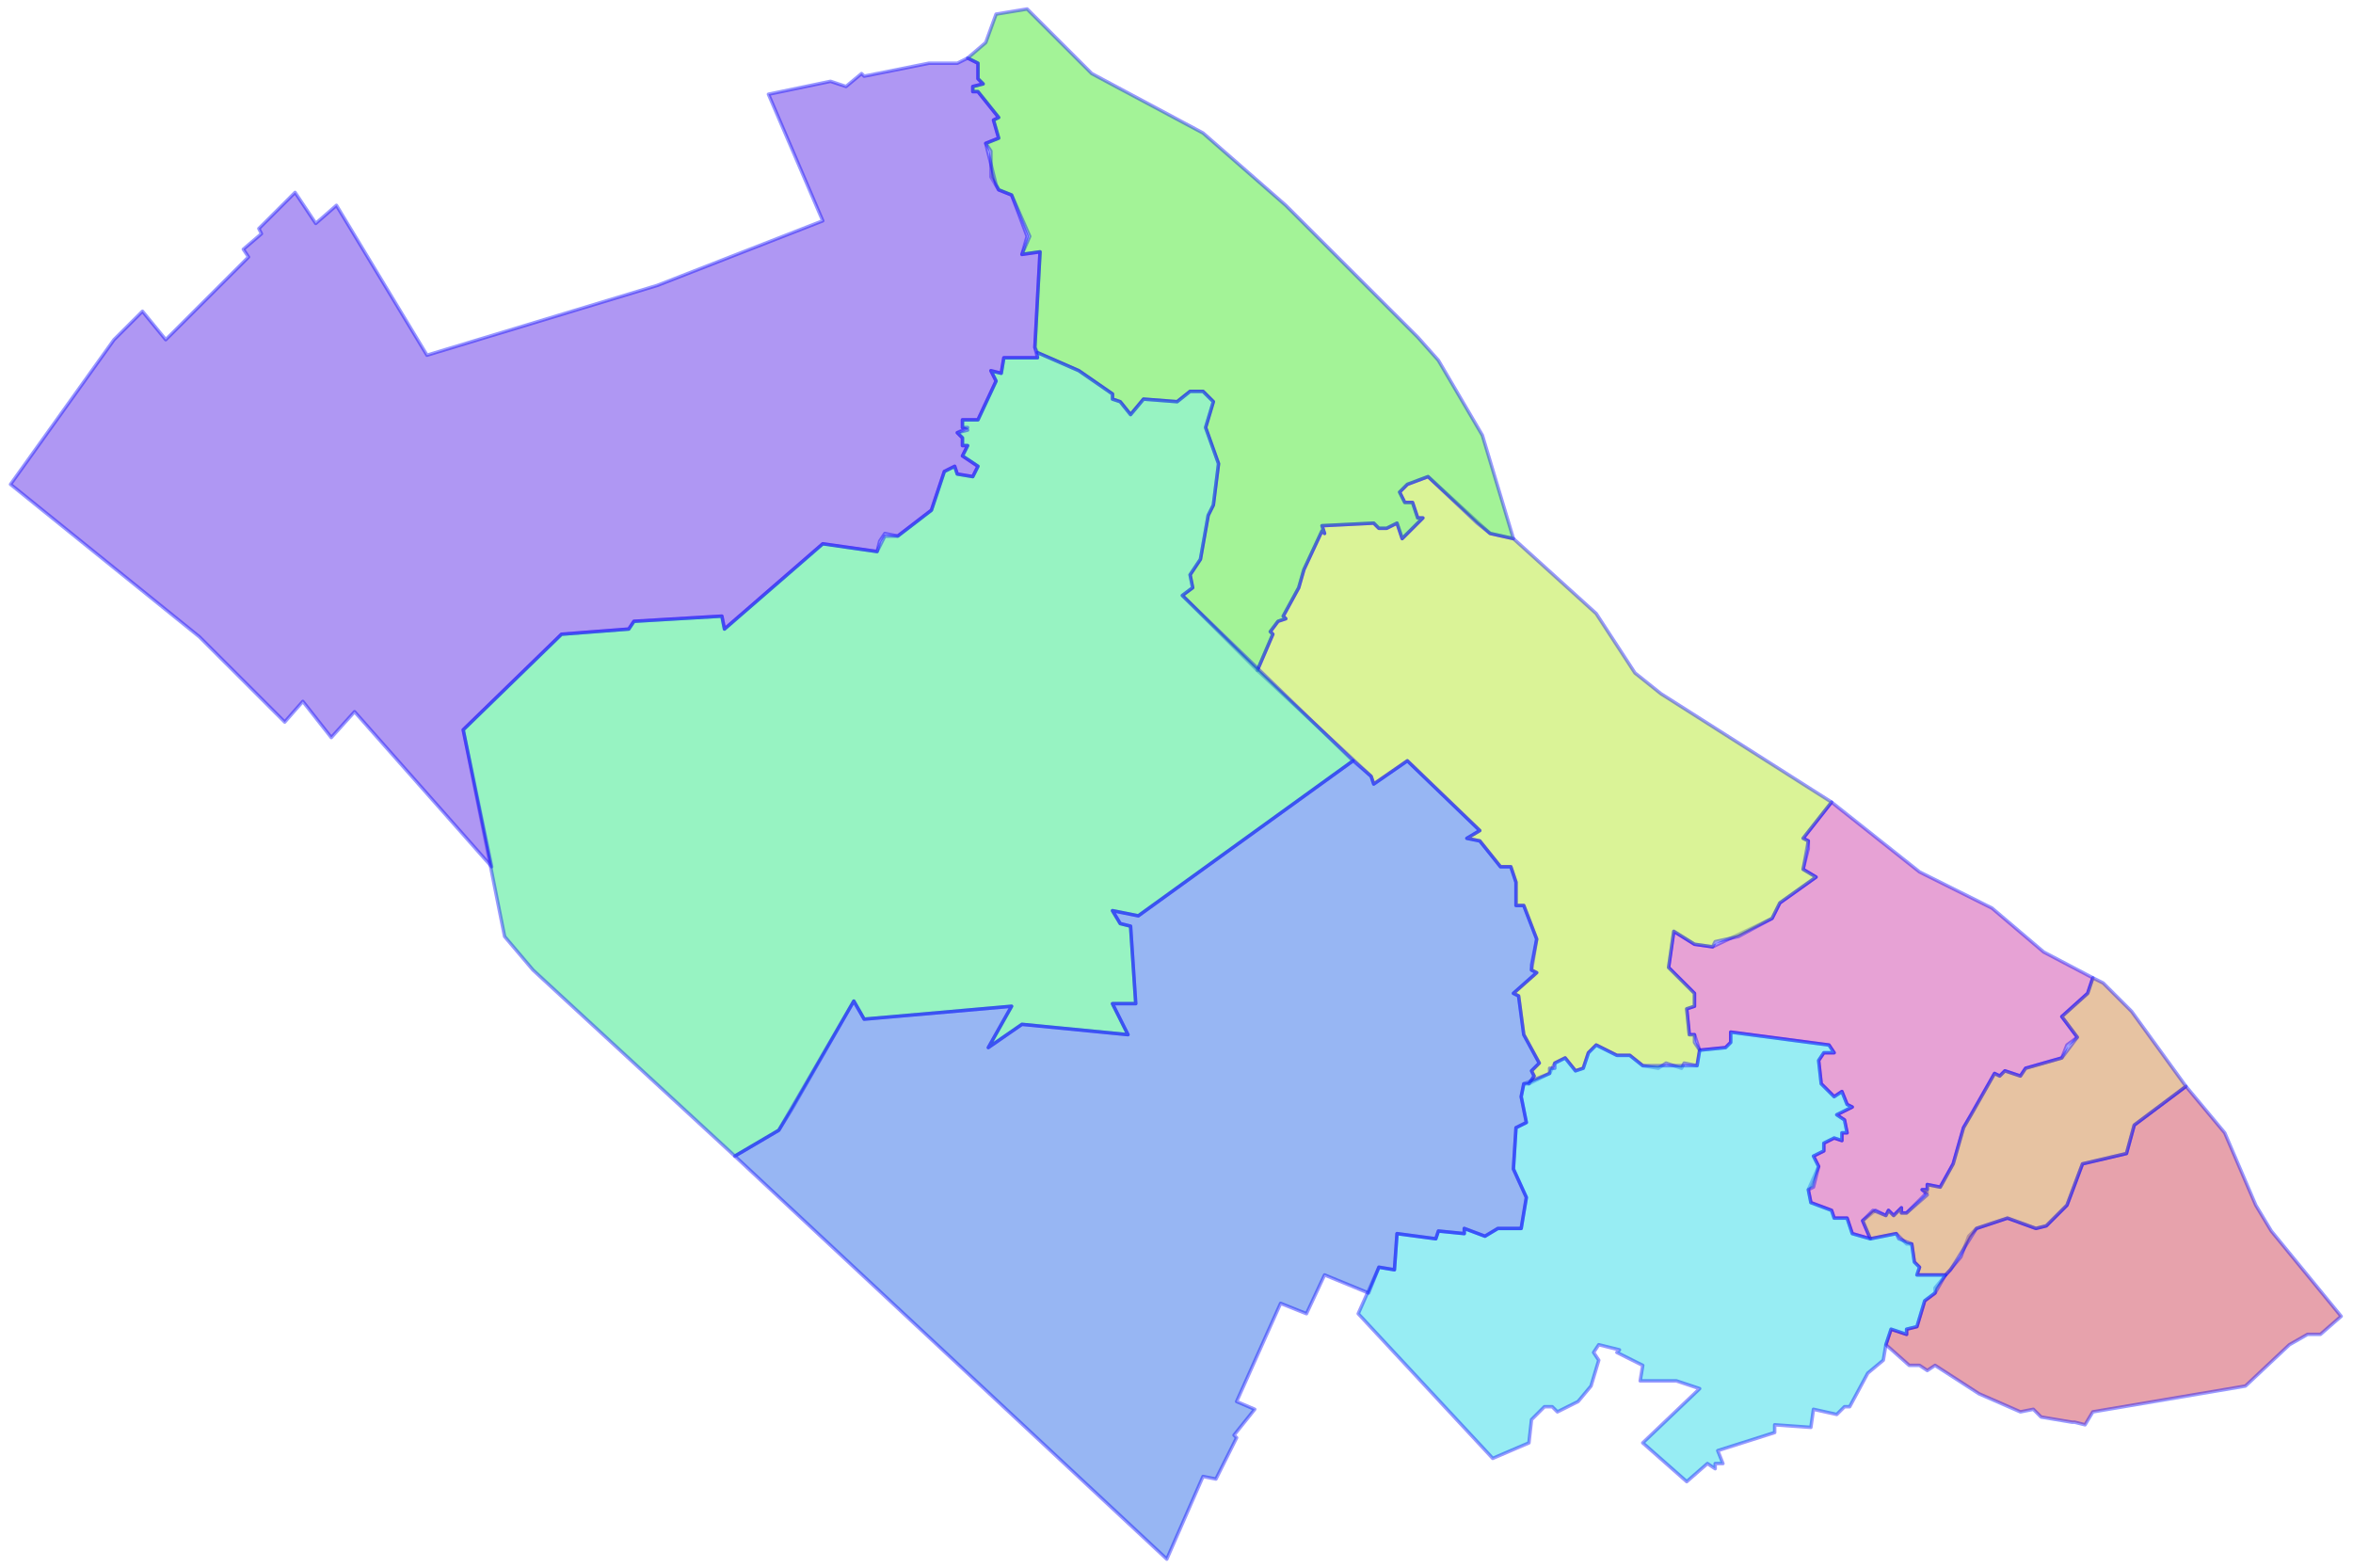
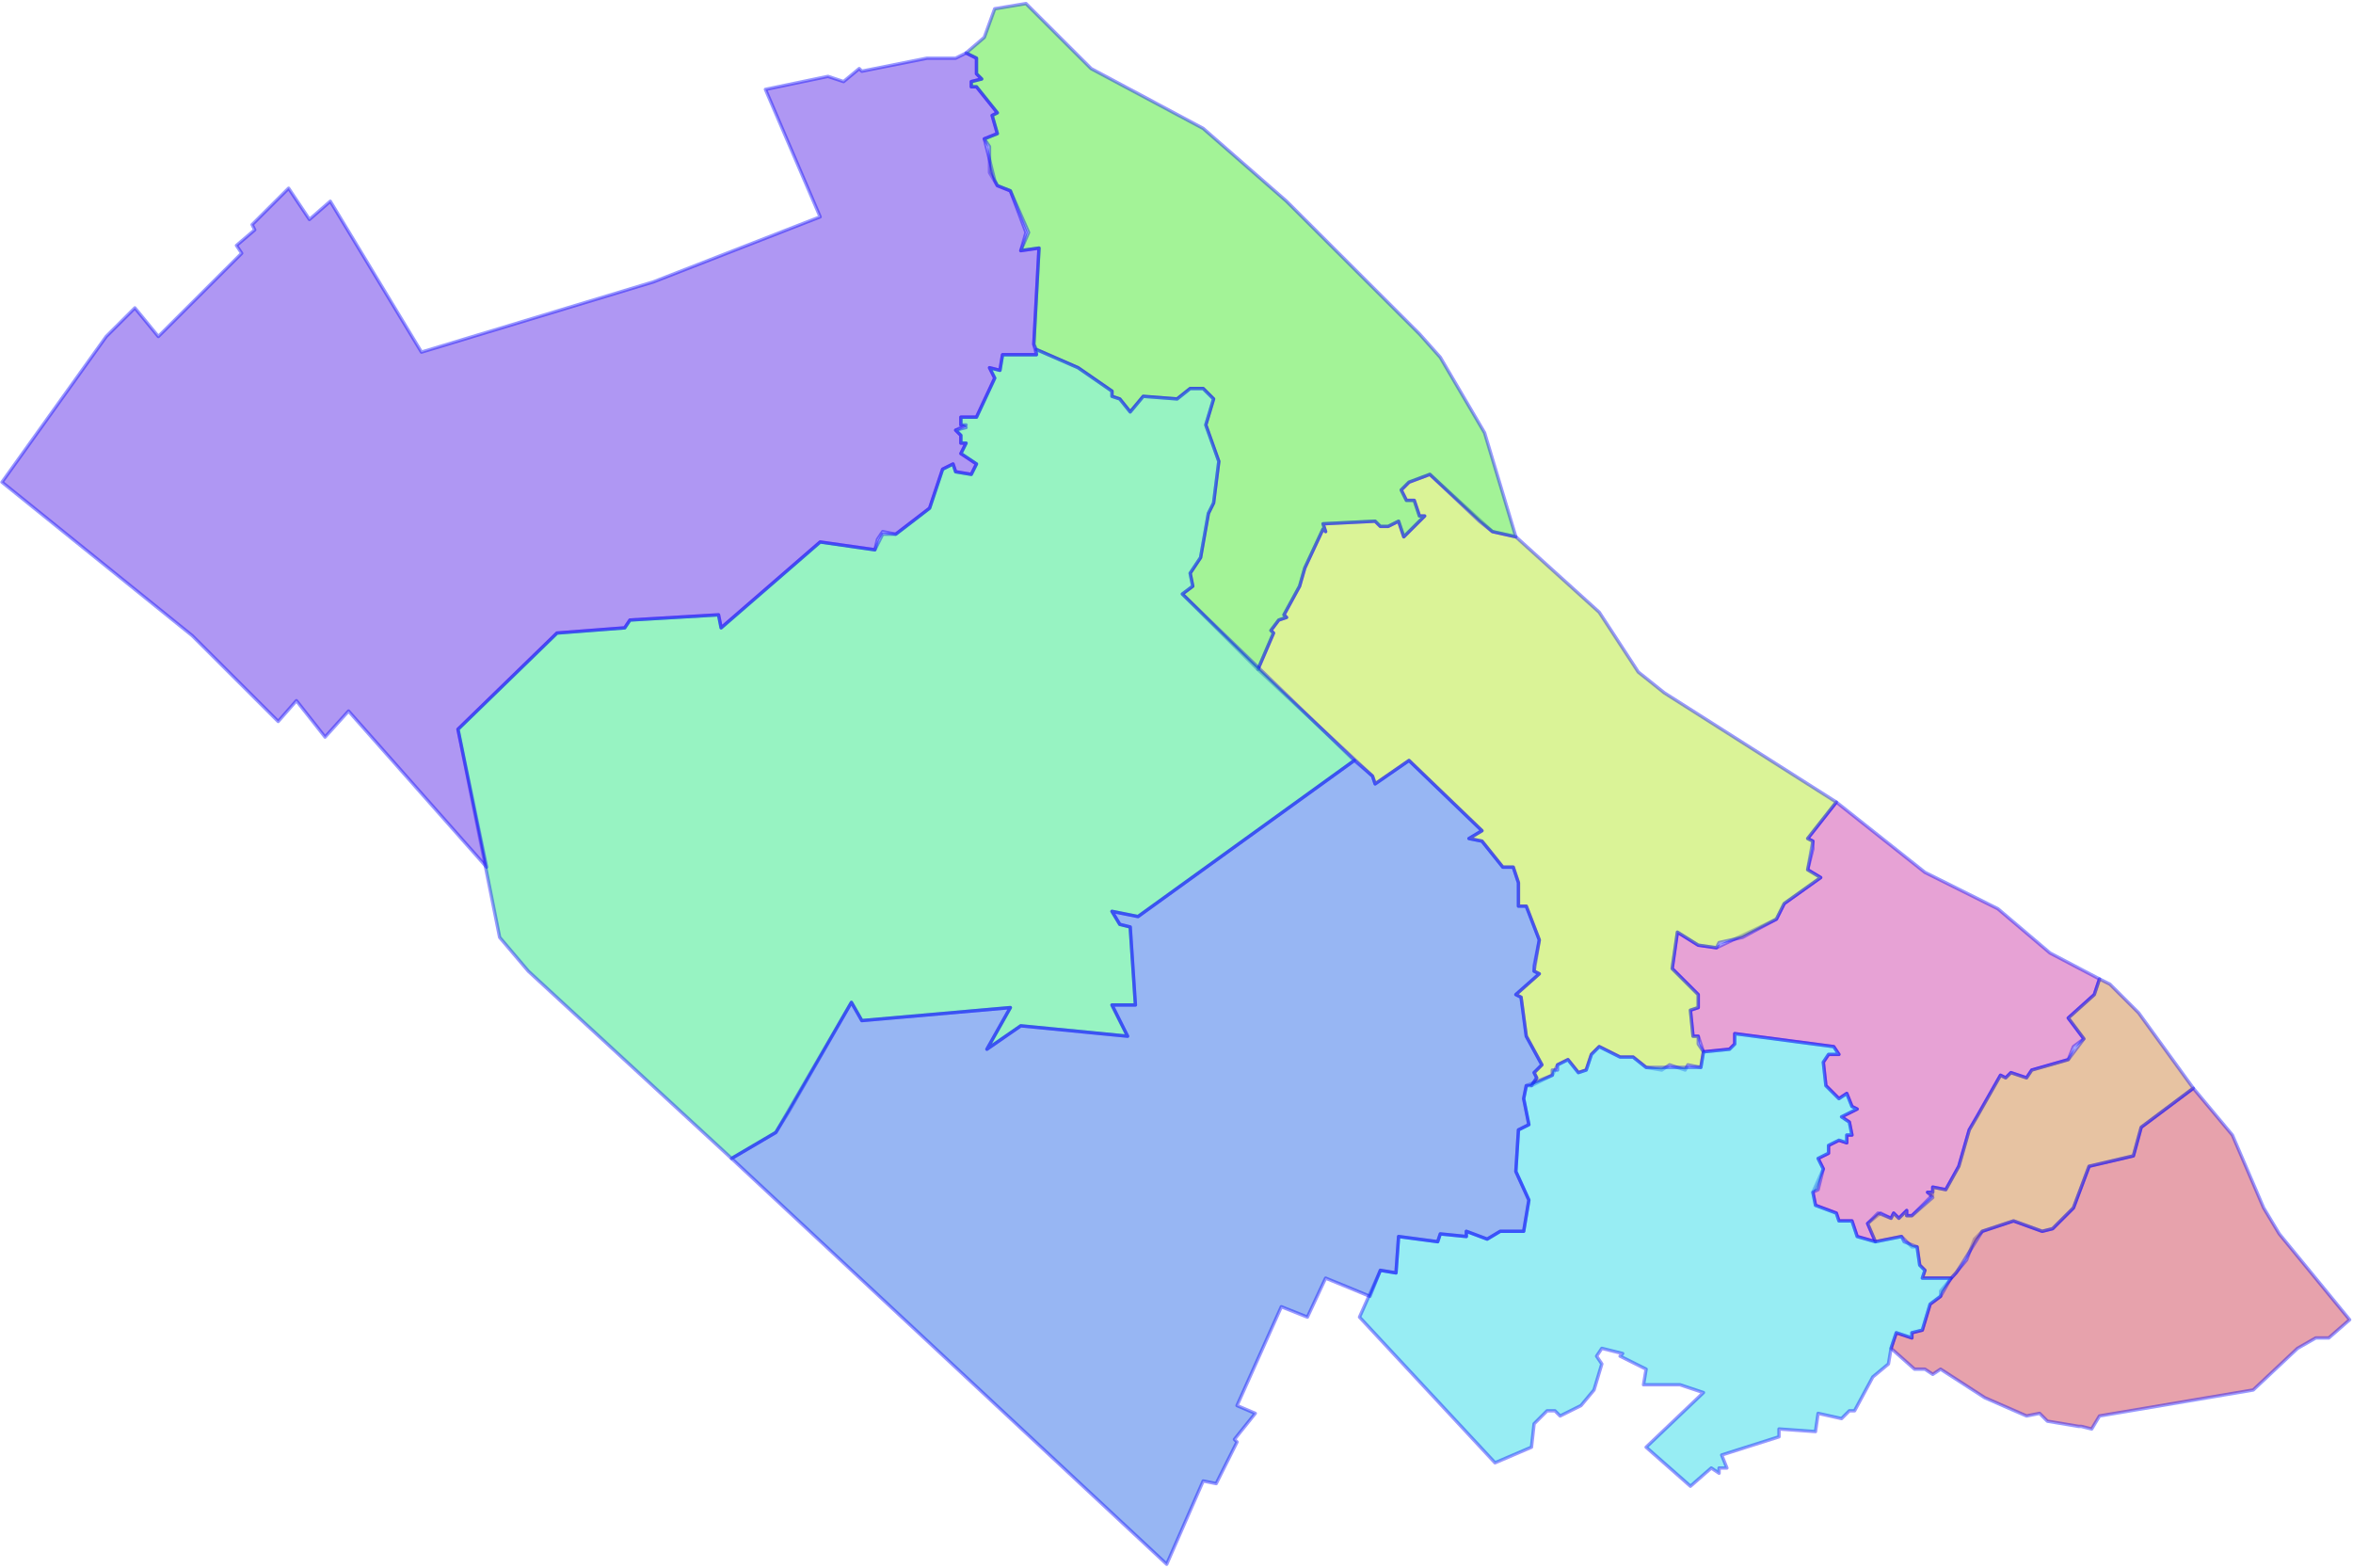
- <svg xmlns="http://www.w3.org/2000/svg" width="683" height="455" viewBox="0 0 683 455" fill="none">
-   <g id="65">
-     <g id="Group">
-       <path id="65_BinhThuy" fill-rule="evenodd" clip-rule="evenodd" d="M569.942 327.336L566.938 337.837L563.184 344.585L559.428 343.837V345.335H557.926L559.428 346.086L553.421 352.085H551.92V350.585L549.667 352.836L548.166 351.335L547.415 352.836L544.412 351.335L540.657 354.336L542.91 359.586L537.654 358.085L536.153 353.586H532.399L531.648 351.335L525.641 349.087L524.89 345.335L527.894 338.585L526.392 335.587L529.395 334.086V331.838L532.399 330.337L534.651 331.088V328.837H536.153L535.402 325.088L533.149 323.587L537.654 321.336L536.153 320.589L534.651 316.837L532.399 318.338L528.644 314.589L527.894 307.839L529.395 305.588H532.399L530.897 303.34L502.366 299.588V302.59L500.864 304.088L493.356 304.838L491.854 300.339H490.353L489.602 292.838L491.854 292.088V288.339L484.344 280.839L485.848 270.34L491.854 274.092L497.11 274.839L514.379 266.591L516.631 262.092L527.143 254.592L523.389 252.341L524.89 246.341V244.093L523.389 243.343L531.648 232.843L557.175 253.091L578.201 263.59L593.217 276.34L607.483 283.84L605.981 288.339L598.473 295.089L602.978 301.089L599.974 303.34L598.473 307.089L587.961 310.087L586.46 312.338L581.955 310.838L580.453 312.338L578.951 311.588L572.194 323.587L569.942 327.336Z" fill="#D147AC" fill-opacity="0.5" stroke="#0000FF" stroke-opacity="0.4" stroke-linecap="round" stroke-linejoin="round" />
-       <path id="65_CaiRang" fill-rule="evenodd" clip-rule="evenodd" d="M601.476 412.833L592.466 411.332L590.214 409.081L586.46 409.832L574.447 404.582L561.683 396.334L559.43 397.832L557.175 396.334H554.172L547.415 390.334L548.916 385.833L553.421 387.333V385.833L556.425 385.085L558.679 377.585L561.683 375.334V373.833L569.191 364.835L571.443 358.835L573.696 356.584L582.706 353.586L590.965 356.584L593.968 355.837L599.974 349.837L604.479 337.837L617.243 334.836L619.496 326.588L634.514 315.337L645.777 328.837L654.786 349.837L659.291 357.335L679.563 382.084L673.557 387.333H669.803L664.547 390.334L651.783 402.334L607.482 409.832L605.23 413.583L602.227 412.833H601.476Z" fill="#D1475A" fill-opacity="0.5" stroke="#0000FF" stroke-opacity="0.4" stroke-linecap="round" stroke-linejoin="round" />
-       <path id="65_NinhKieu" fill-rule="evenodd" clip-rule="evenodd" d="M564.686 370.084H556.425L557.175 367.834L555.674 366.336L554.923 361.086H553.421L550.418 358.085L542.91 359.586L540.658 354.336L543.661 351.335L547.415 352.836L548.166 351.335L549.667 352.836L551.92 350.585V352.085H553.421L559.428 346.836L557.926 345.335H559.428V343.837L563.184 344.585L566.938 337.838L569.942 327.336L578.952 311.588L580.453 312.338L581.955 310.838L586.46 312.338L587.961 310.087L598.473 307.089L602.978 301.089L598.473 295.089L605.981 288.339L607.483 283.84L610.486 285.341L618.745 293.589L634.512 315.337L619.496 326.588L617.243 334.836L604.479 337.838L599.974 349.837L593.968 355.837L590.965 356.585L582.706 353.586L573.696 356.585L566.188 368.584L564.686 370.084Z" fill="#D18847" fill-opacity="0.5" stroke="#0000FF" stroke-opacity="0.4" stroke-linecap="round" stroke-linejoin="round" />
-       <path id="65_OMon" fill-rule="evenodd" clip-rule="evenodd" d="M493.356 304.838L492.605 309.337L488.851 308.589L488.1 310.087L483.593 308.589L481.341 310.087L476.836 309.337L473.082 306.338H469.328L463.321 303.34L461.069 305.588L459.567 310.087L457.315 310.838L454.311 307.089L451.308 308.589L449.806 311.588L443.8 314.589L445.301 312.338L444.551 310.838L446.803 308.589L442.298 300.339L440.797 289.09L439.295 288.339L446.052 282.34L444.551 281.589L446.052 272.591L442.298 262.84H440.046V256.092L438.544 251.591H435.541L429.534 244.093L425.78 243.343L429.534 241.092L408.509 220.843L398.748 227.593L397.998 225.343L364.962 194.595L369.467 184.096L368.716 183.346L370.968 180.346L373.221 179.596L372.47 178.846L376.975 170.596L378.476 165.347L383.732 154.097L384.483 154.847L383.732 152.598L398.748 151.848L400.25 153.347H402.503L405.506 151.848L407.007 156.347L413.016 150.348H411.515L410.011 145.848H407.758L406.257 142.848L408.509 140.598L414.518 138.348L432.538 154.847L439.295 156.347L463.321 178.096L474.583 195.345L482.091 201.345L531.648 232.843L523.389 243.343L524.89 244.093L523.389 252.341L527.143 254.592L516.631 262.092L514.379 266.591L504.618 271.841L497.861 273.341L497.11 274.839L491.854 274.092L485.848 270.34L484.344 280.839L491.854 288.339V292.088L489.602 292.838L490.353 300.339H491.854V302.59L493.356 304.838Z" fill="#B7E830" fill-opacity="0.5" stroke="#0000FF" stroke-opacity="0.4" stroke-linecap="round" stroke-linejoin="round" />
-       <path id="65_ThotNot" fill-rule="evenodd" clip-rule="evenodd" d="M414.518 138.348L408.509 140.598L406.257 142.848L407.758 145.848H410.013L411.515 150.348H413.016L407.007 156.347L405.506 151.848L402.503 153.347H400.25L398.748 151.848L383.732 152.598L384.483 154.847L383.732 154.097L378.476 165.347L376.975 170.596L372.47 178.846L373.221 179.596L370.968 180.346L368.716 183.346L369.467 184.096L364.962 194.595L343.188 172.846L346.191 170.596L345.441 166.847L348.444 162.347L350.696 149.598L352.198 146.598L353.7 134.599L349.945 124.099L352.198 116.6L349.195 113.6H345.441L341.686 116.6L331.923 115.85L328.169 120.349L325.166 116.6L322.914 115.85V114.35L313.153 107.6L301.14 102.351L300.389 100.851L301.891 73.102L296.635 73.852L298.888 68.602L293.632 56.603L289.878 55.103L287.625 51.353V43.854L286.124 41.604L289.878 40.104L288.376 34.855L289.878 34.104L283.871 26.605H282.37V25.105L285.373 24.355L283.871 22.855V18.355L280.868 16.855L286.124 12.356L289.127 4.106L298.137 2.606L316.907 21.355L349.195 38.604L373.221 59.603L411.515 97.851L417.521 104.6L430.285 126.349L439.295 156.347L432.538 154.847L428.784 151.848L414.518 138.348Z" fill="#49E830" fill-opacity="0.5" stroke="#0000FF" stroke-opacity="0.4" stroke-linecap="round" stroke-linejoin="round" />
-       <path id="65_CoDo" fill-rule="evenodd" clip-rule="evenodd" d="M229.81 322.087L226.056 328.086L213.292 335.587L154.726 281.589L146.467 271.841L134.454 211.844L162.986 184.096L182.508 182.596L184.009 180.346L209.538 178.846L210.288 182.596L238.82 157.847L254.587 160.097L256.839 155.597H260.596L270.357 148.098L274.111 136.849L277.114 135.348L277.865 137.598L282.37 138.348L283.871 135.348L279.366 132.349L280.868 129.349H279.366V127.099L277.865 125.599L280.868 124.849L279.366 124.099V121.849H283.871L289.127 110.6L287.625 107.6L290.629 108.35L291.379 103.85H301.14V102.351L313.153 107.6L322.914 114.35V115.85L325.166 116.6L328.169 120.349L331.923 115.85L341.686 116.6L345.441 113.6H349.195L352.198 116.6L349.945 124.099L353.7 134.599L352.198 146.598L350.696 149.598L348.444 162.347L345.441 166.847L346.191 170.596L343.188 172.846L392.742 220.843L330.422 265.841L322.914 264.34L325.166 268.092L328.169 268.84L329.671 291.34H322.914L327.419 300.339L296.635 297.34L286.875 304.088L293.632 292.088L250.833 295.84L247.83 290.59L229.81 322.087Z" fill="#30E886" fill-opacity="0.5" stroke="#0000FF" stroke-opacity="0.4" stroke-linecap="round" stroke-linejoin="round" />
-       <path id="65_PhongDien" fill-rule="evenodd" clip-rule="evenodd" d="M547.415 390.334L546.664 394.834L542.159 398.582L536.903 408.333H535.402L533.149 410.582L526.392 409.081L525.641 414.333L515.13 413.583V415.831L498.612 421.081L500.113 424.832H497.861V426.33L495.608 424.832L489.602 430.081L476.836 418.832L493.356 403.082L486.599 400.833H476.085L476.836 396.334L469.328 392.583L470.078 391.832L464.072 390.334L462.57 392.583L464.072 394.834L461.819 402.334L458.065 406.833L452.059 409.832L450.557 408.333H448.305L444.551 412.082L443.8 418.832L433.288 423.332L394.244 381.334L400.25 367.834L404.755 368.584L405.506 358.085L416.77 359.586L417.521 357.335L425.029 358.085V356.584L431.036 358.835L434.79 356.584H441.547L443.049 347.586L439.295 339.336L440.046 327.336L443.049 325.838L441.547 318.338L442.298 314.589L449.806 311.588V310.087H451.308V308.589L454.311 307.089L457.314 310.838L459.567 310.087L461.069 305.588L463.321 303.34L469.328 306.338H473.082L476.836 309.337H492.605L493.356 304.838L500.864 304.088L502.366 302.59V299.588L530.897 303.34L532.398 305.588H529.395L527.894 307.839L528.644 314.589L532.398 318.338L534.651 316.837L536.153 320.589L537.654 321.337L533.149 323.587L535.402 325.088L536.153 328.837H534.651V331.088L532.398 330.337L529.395 331.838V334.086L526.392 335.587L527.894 338.585L526.392 344.585L524.89 345.335L525.641 349.087L531.648 351.335L532.398 353.586H536.153L537.654 358.085L542.91 359.586L550.418 358.085L551.169 359.586L554.923 361.086L555.674 366.336L557.175 367.834L556.425 370.084H564.686L561.683 375.334L558.677 377.585L556.425 385.085L553.421 385.833V387.333L548.916 385.833L547.415 390.334Z" fill="#30DCE8" fill-opacity="0.5" stroke="#0000FF" stroke-opacity="0.4" stroke-linecap="round" stroke-linejoin="round" />
-       <path id="65_ThotLai" fill-rule="evenodd" clip-rule="evenodd" d="M354.45 426.33L352.949 429.331L349.195 428.581L338.683 452.58L213.292 335.587L226.056 328.086L247.83 290.59L250.833 295.84L293.632 292.088L286.875 304.088L296.635 297.34L327.419 300.339L322.914 291.34H329.671L328.169 268.84L325.166 268.092L322.914 264.34L330.422 265.841L392.742 220.843L397.998 225.343L398.748 227.593L408.509 220.843L429.534 241.092L425.78 243.343L429.534 244.093L435.541 251.591H438.544L440.046 256.092V262.84H442.298L446.052 272.591L444.551 280.089V281.589L446.052 282.34L439.295 288.339L440.797 289.09L442.298 300.339L446.803 308.589L444.551 310.838L445.301 312.338L443.8 314.589H442.298L441.547 318.338L443.049 325.838L440.046 327.336L439.295 339.336L443.049 347.586L441.547 356.584H434.79L431.036 358.835L425.029 356.584V358.085L417.521 357.335L416.77 359.586L405.506 358.085L404.755 368.584L400.25 367.834L397.247 375.334L384.483 370.084L379.227 381.334L371.719 378.335L358.955 406.833L364.211 409.081L358.204 416.582L358.955 417.332L354.45 426.33Z" fill="#306EE8" fill-opacity="0.5" stroke="#0000FF" stroke-opacity="0.4" stroke-linecap="round" stroke-linejoin="round" />
-       <path id="65_VinhThanh" fill-rule="evenodd" clip-rule="evenodd" d="M254.587 160.097L238.82 157.847L210.288 182.596L209.538 178.846L184.009 180.346L182.508 182.596L162.986 184.096L134.454 211.844L142.713 251.591L102.918 206.594L96.161 214.094L87.902 203.595L82.646 209.594L57.868 184.846L3.057 140.598L33.09 98.601L41.35 90.351L48.107 98.601L72.134 74.602L70.632 72.352L75.888 67.853L75.137 66.353L85.649 55.853L91.656 64.853L97.662 59.603L123.942 103.1L190.767 82.852L238.82 64.103L223.053 27.355L241.073 23.605L245.577 25.105L250.082 21.355L250.833 22.105L269.606 18.355H277.865L280.868 16.856L283.871 18.355V22.855L285.373 24.355L282.37 25.105V26.605H283.871L289.878 34.104L288.376 34.855L289.878 40.104L286.124 41.604L289.127 53.603L289.878 55.103L293.632 56.603L298.137 68.602L296.635 73.852L301.891 73.102L300.389 100.851L301.14 103.85H291.379L290.629 108.35L287.625 107.6L289.127 110.6L283.871 121.849H279.366V124.099H280.868L277.865 125.599L279.366 127.099V129.349H280.868L279.366 132.349L283.871 135.348L282.37 138.348L277.865 137.598L277.114 135.348L274.111 136.849L270.357 148.098L260.596 155.597L256.839 154.847L255.338 157.097L254.587 160.097Z" fill="#6130E8" fill-opacity="0.5" stroke="#0000FF" stroke-opacity="0.4" stroke-linecap="round" stroke-linejoin="round" />
-     </g>
+ <svg xmlns="http://www.w3.org/2000/svg" width="701" height="467" viewBox="0 0 701 467" fill="none">
+   <g id="65" name="Cần Thơ">
+     <path id="6509" class="district" name="Bình Thủy" fill-rule="evenodd" clip-rule="evenodd" d="M586.668 336.61L583.562 347.461L579.681 354.434L575.798 353.661V355.209H574.245L575.798 355.985L569.587 362.184H568.035V360.634L565.706 362.96L564.154 361.409L563.378 362.96L560.273 361.409L556.391 364.51L558.72 369.935L553.286 368.384L551.735 363.735H547.853L547.077 361.409L540.867 359.086L540.09 355.209L543.196 348.234L541.643 345.136L544.748 343.585V341.262L547.853 339.711L550.182 340.487V338.161H551.735L550.958 334.287L548.629 332.736L553.286 330.41L551.735 329.638L550.182 325.761L547.853 327.312L543.971 323.438L543.196 316.463L544.748 314.137H547.853L546.301 311.814L516.804 307.937V311.039L515.251 312.587L507.489 313.362L505.936 308.713H504.384L503.608 300.962L505.936 300.187V296.313L498.172 288.563L499.726 277.715L505.936 281.592L511.37 282.363L529.223 273.841L531.552 269.192L542.42 261.442L538.538 259.116L540.09 252.916V250.593L538.538 249.818L547.077 238.968L573.468 259.891L595.206 270.74L610.731 283.915L625.48 291.664L623.927 296.313L616.165 303.288L620.822 309.488L617.716 311.814L616.165 315.688L605.297 318.786L603.745 321.112L599.087 319.562L597.534 321.112L595.982 320.337L588.996 332.736L586.668 336.61Z" fill="#D147AC" fill-opacity="0.5" stroke="#0000FF" stroke-opacity="0.4" stroke-linecap="round" stroke-linejoin="round" />
+     <path id="6508" class="district" name="Cái Răng" fill-rule="evenodd" clip-rule="evenodd" d="M619.269 424.956L609.954 423.405L607.626 421.079L603.745 421.855L591.325 416.43L578.129 407.907L575.8 409.455L573.468 407.907H570.364L563.378 401.707L564.93 397.056L569.587 398.606V397.056L572.693 396.283L575.023 388.533L578.129 386.207V384.656L585.891 375.359L588.219 369.159L590.549 366.833L599.864 363.735L608.402 366.833L611.507 366.061L617.716 359.861L622.374 347.461L635.57 344.36L637.899 335.837L653.426 324.211L665.07 338.161L674.384 359.861L679.042 367.609L700 393.182L693.791 398.606H689.91L684.476 401.707L671.279 414.107L625.479 421.855L623.15 425.731L620.046 424.956H619.269Z" fill="#D1475A" fill-opacity="0.5" stroke="#0000FF" stroke-opacity="0.4" stroke-linecap="round" stroke-linejoin="round" />
+     <path id="6507" class="district" name="Ninh Kiều" fill-rule="evenodd" clip-rule="evenodd" d="M581.234 380.782H572.693L573.468 378.457L571.917 376.91L571.14 371.485H569.587L566.483 368.384L558.72 369.935L556.392 364.51L559.497 361.409L563.378 362.96L564.154 361.409L565.706 362.96L568.035 360.634V362.184H569.587L575.798 356.76L574.245 355.209H575.798V353.661L579.681 354.434L583.562 347.462L586.668 336.61L595.983 320.337L597.534 321.112L599.087 319.562L603.745 321.112L605.297 318.786L616.165 315.688L620.822 309.488L616.165 303.288L623.927 296.313L625.48 291.664L628.584 293.215L637.123 301.738L653.424 324.211L637.899 335.837L635.57 344.36L622.374 347.462L617.716 359.861L611.507 366.061L608.402 366.834L599.864 363.735L590.549 366.834L582.786 379.232L581.234 380.782Z" fill="#D18847" fill-opacity="0.5" stroke="#0000FF" stroke-opacity="0.4" stroke-linecap="round" stroke-linejoin="round" />
+     <path id="6506" class="district" name="Ô Môn" fill-rule="evenodd" clip-rule="evenodd" d="M507.489 313.362L506.712 318.011L502.831 317.238L502.055 318.786L497.395 317.238L495.067 318.786L490.409 318.011L486.528 314.912H482.647L476.437 311.814L474.108 314.137L472.556 318.786L470.227 319.562L467.122 315.688L464.017 317.238L462.464 320.337L456.255 323.438L457.807 321.112L457.031 319.562L459.359 317.238L454.702 308.713L453.15 297.089L451.597 296.313L458.583 290.114L457.031 289.338L458.583 280.041L454.702 269.965H452.374V262.992L450.821 258.341H447.716L441.506 250.593L437.625 249.818L441.506 247.492L419.769 226.568L409.677 233.543L408.902 231.218L374.748 199.445L379.405 188.597L378.629 187.822L380.957 184.722L383.286 183.947L382.51 183.172L387.167 174.647L388.719 169.223L394.153 157.598L394.93 158.373L394.153 156.049L409.677 155.274L411.23 156.823H413.56L416.664 155.274L418.216 159.923L424.429 153.724H422.877L421.322 149.074H418.993L417.441 145.974L419.769 143.649L425.981 141.324L444.611 158.373L451.597 159.923L476.437 182.397L488.08 200.22L495.842 206.42L547.077 238.968L538.538 249.818L540.09 250.593L538.538 259.116L542.42 261.442L531.552 269.192L529.223 273.841L519.132 279.266L512.146 280.816L511.37 282.364L505.936 281.592L499.726 277.715L498.171 288.563L505.936 296.313V300.187L503.608 300.962L504.384 308.713H505.936V311.039L507.489 313.362Z" fill="#B7E830" fill-opacity="0.5" stroke="#0000FF" stroke-opacity="0.4" stroke-linecap="round" stroke-linejoin="round" />
+     <path id="6505" class="district" name="Thốt Nốt" fill-rule="evenodd" clip-rule="evenodd" d="M425.981 141.324L419.769 143.649L417.441 145.974L418.993 149.074H421.324L422.877 153.724H424.429L418.216 159.923L416.664 155.274L413.56 156.823H411.23L409.677 155.274L394.153 156.049L394.93 158.373L394.153 157.598L388.719 169.223L387.167 174.647L382.51 183.172L383.286 183.947L380.957 184.722L378.629 187.822L379.405 188.597L374.748 199.445L352.236 176.972L355.341 174.647L354.566 170.773L357.67 166.123L359.999 152.949L361.551 149.849L363.104 137.45L359.222 126.6L361.551 118.851L358.447 115.751H354.566L350.684 118.851L340.59 118.076L336.709 122.725L333.604 118.851L331.276 118.076V116.526L321.185 109.551L308.765 104.127L307.988 102.577L309.541 73.904L304.107 74.679L306.437 69.254L301.003 56.855L297.121 55.305L294.792 51.431V43.681L293.24 41.356L297.121 39.806L295.569 34.382L297.121 33.607L290.911 25.857H289.359V24.307L292.464 23.532L290.911 21.983V17.333L287.806 15.783L293.24 11.133L296.345 2.609L305.66 1.059L325.066 20.433L358.447 38.257L383.286 59.955L422.877 99.477L429.086 106.451L442.282 128.925L451.597 159.923L444.612 158.373L440.73 155.274L425.981 141.324Z" fill="#49E830" fill-opacity="0.5" stroke="#0000FF" stroke-opacity="0.4" stroke-linecap="round" stroke-linejoin="round" />
+     <path id="6504" class="district" name="Cờ Đỏ" fill-rule="evenodd" clip-rule="evenodd" d="M235.02 331.186L231.139 337.385L217.943 345.136L157.394 289.338L148.855 279.266L136.435 217.269L165.933 188.597L186.116 187.047L187.668 184.722L214.061 183.172L214.837 187.047L244.335 161.473L260.636 163.798L262.964 159.148H266.848L276.94 151.399L280.821 139.775L283.925 138.224L284.702 140.549L289.359 141.324L290.911 138.224L286.254 135.125L287.806 132.025H286.254V129.7L284.702 128.15L287.806 127.375L286.254 126.6V124.275H290.911L296.345 112.651L294.792 109.551L297.898 110.326L298.673 105.676H308.765V104.127L321.185 109.551L331.276 116.526V118.076L333.604 118.851L336.709 122.725L340.59 118.076L350.684 118.851L354.566 115.751H358.447L361.551 118.851L359.222 126.6L363.104 137.45L361.551 149.849L359.999 152.949L357.67 166.123L354.566 170.773L355.341 174.647L352.236 176.972L403.468 226.568L339.038 273.066L331.276 271.515L333.604 275.392L336.709 276.165L338.262 299.414H331.276L335.934 308.713L304.107 305.614L294.017 312.587L301.003 300.187L256.755 304.064L253.65 298.639L235.02 331.186Z" fill="#30E886" fill-opacity="0.5" stroke="#0000FF" stroke-opacity="0.4" stroke-linecap="round" stroke-linejoin="round" />
+     <path id="6503" class="district" name="Phong Điền" fill-rule="evenodd" clip-rule="evenodd" d="M563.378 401.707L562.601 406.357L557.944 410.23L552.51 420.306H550.958L548.629 422.63L541.643 421.079L540.867 426.506L530 425.731V428.054L512.923 433.479L514.474 437.355H512.146V438.903L509.817 437.355L503.608 442.779L490.409 431.155L507.489 414.88L500.503 412.556H489.633L490.409 407.907L482.647 404.031L483.422 403.255L477.213 401.707L475.66 404.031L477.213 406.357L474.884 414.107L471.003 418.756L464.793 421.855L463.241 420.306H460.912L457.031 424.18L456.255 431.155L445.387 435.805L405.021 392.407L411.23 378.458L415.888 379.232L416.664 368.384L428.31 369.935L429.086 367.609L436.848 368.384V366.833L443.059 369.159L446.94 366.833H453.926L455.478 357.535L451.597 349.01L452.374 336.61L455.478 335.062L453.926 327.312L454.702 323.438L462.464 320.337V318.786H464.017V317.238L467.122 315.688L470.226 319.562L472.556 318.786L474.108 314.137L476.437 311.814L482.647 314.912H486.528L490.409 318.011H506.712L507.489 313.362L515.251 312.587L516.804 311.039V307.937L546.301 311.814L547.852 314.137H544.748L543.196 316.463L543.971 323.438L547.852 327.312L550.182 325.761L551.735 329.638L553.286 330.411L548.629 332.736L550.958 334.287L551.735 338.161H550.182V340.487L547.852 339.711L544.748 341.262V343.585L541.643 345.136L543.196 348.234L541.643 354.434L540.09 355.209L540.867 359.086L547.077 361.409L547.852 363.735H551.735L553.286 368.384L558.72 369.935L566.483 368.384L567.259 369.935L571.14 371.485L571.917 376.91L573.468 378.458L572.693 380.782H581.234L578.129 386.207L575.021 388.533L572.693 396.283L569.587 397.056V398.606L564.93 397.056L563.378 401.707Z" fill="#30DCE8" fill-opacity="0.5" stroke="#0000FF" stroke-opacity="0.4" stroke-linecap="round" stroke-linejoin="round" />
+     <path id="6502" class="district" name="Thới Lai" fill-rule="evenodd" clip-rule="evenodd" d="M363.88 438.903L362.328 442.004L358.447 441.229L347.579 466.028L217.943 345.136L231.139 337.385L253.65 298.639L256.755 304.064L301.003 300.187L294.017 312.587L304.107 305.614L335.933 308.713L331.276 299.414H338.262L336.709 276.165L333.604 275.392L331.276 271.515L339.038 273.066L403.468 226.568L408.902 231.218L409.677 233.543L419.769 226.568L441.506 247.492L437.625 249.818L441.506 250.593L447.716 258.341H450.821L452.374 262.992V269.965H454.702L458.583 280.041L457.031 287.788V289.338L458.583 290.114L451.597 296.313L453.15 297.089L454.702 308.713L459.359 317.238L457.031 319.562L457.807 321.112L456.255 323.438H454.702L453.925 327.312L455.478 335.062L452.374 336.61L451.597 349.01L455.478 357.535L453.925 366.833H446.94L443.059 369.159L436.848 366.833V368.384L429.086 367.609L428.31 369.935L416.664 368.384L415.888 379.233L411.23 378.458L408.126 386.207L394.929 380.783L389.496 392.407L381.733 389.308L368.537 418.756L373.971 421.079L367.761 428.83L368.537 429.605L363.88 438.903Z" fill="#306EE8" fill-opacity="0.5" stroke="#0000FF" stroke-opacity="0.4" stroke-linecap="round" stroke-linejoin="round" />
+     <path id="6501" class="district" name="Vĩnh Thạnh" fill-rule="evenodd" clip-rule="evenodd" d="M260.636 163.798L244.335 161.473L214.837 187.047L214.061 183.172L187.668 184.722L186.116 187.047L165.933 188.597L136.435 217.269L144.974 258.341L103.832 211.844L96.846 219.594L88.307 208.745L82.873 214.944L57.256 189.372L0.589 143.649L31.64 100.252L40.179 91.728L47.165 100.252L72.005 75.454L70.453 73.129L75.886 68.479L75.11 66.929L85.978 56.08L92.188 65.38L98.398 59.955L125.567 104.901L194.655 83.978L244.335 64.605L228.034 26.632L246.664 22.757L251.321 24.307L255.978 20.433L256.755 21.207L276.163 17.333H284.702L287.806 15.783L290.911 17.333V21.983L292.464 23.532L289.359 24.307V25.857H290.911L297.121 33.607L295.569 34.382L297.121 39.806L293.24 41.356L296.345 53.755L297.121 55.305L301.003 56.855L305.66 69.254L304.107 74.679L309.541 73.904L307.988 102.577L308.765 105.676H298.673L297.898 110.326L294.792 109.551L296.345 112.651L290.911 124.275H286.254V126.6H287.806L284.702 128.15L286.254 129.7V132.025H287.806L286.254 135.125L290.911 138.224L289.359 141.324L284.702 140.549L283.925 138.224L280.821 139.775L276.94 151.399L266.848 159.148L262.964 158.373L261.412 160.698L260.636 163.798Z" fill="#6130E8" fill-opacity="0.5" stroke="#0000FF" stroke-opacity="0.4" stroke-linecap="round" stroke-linejoin="round" />
  </g>
</svg>
